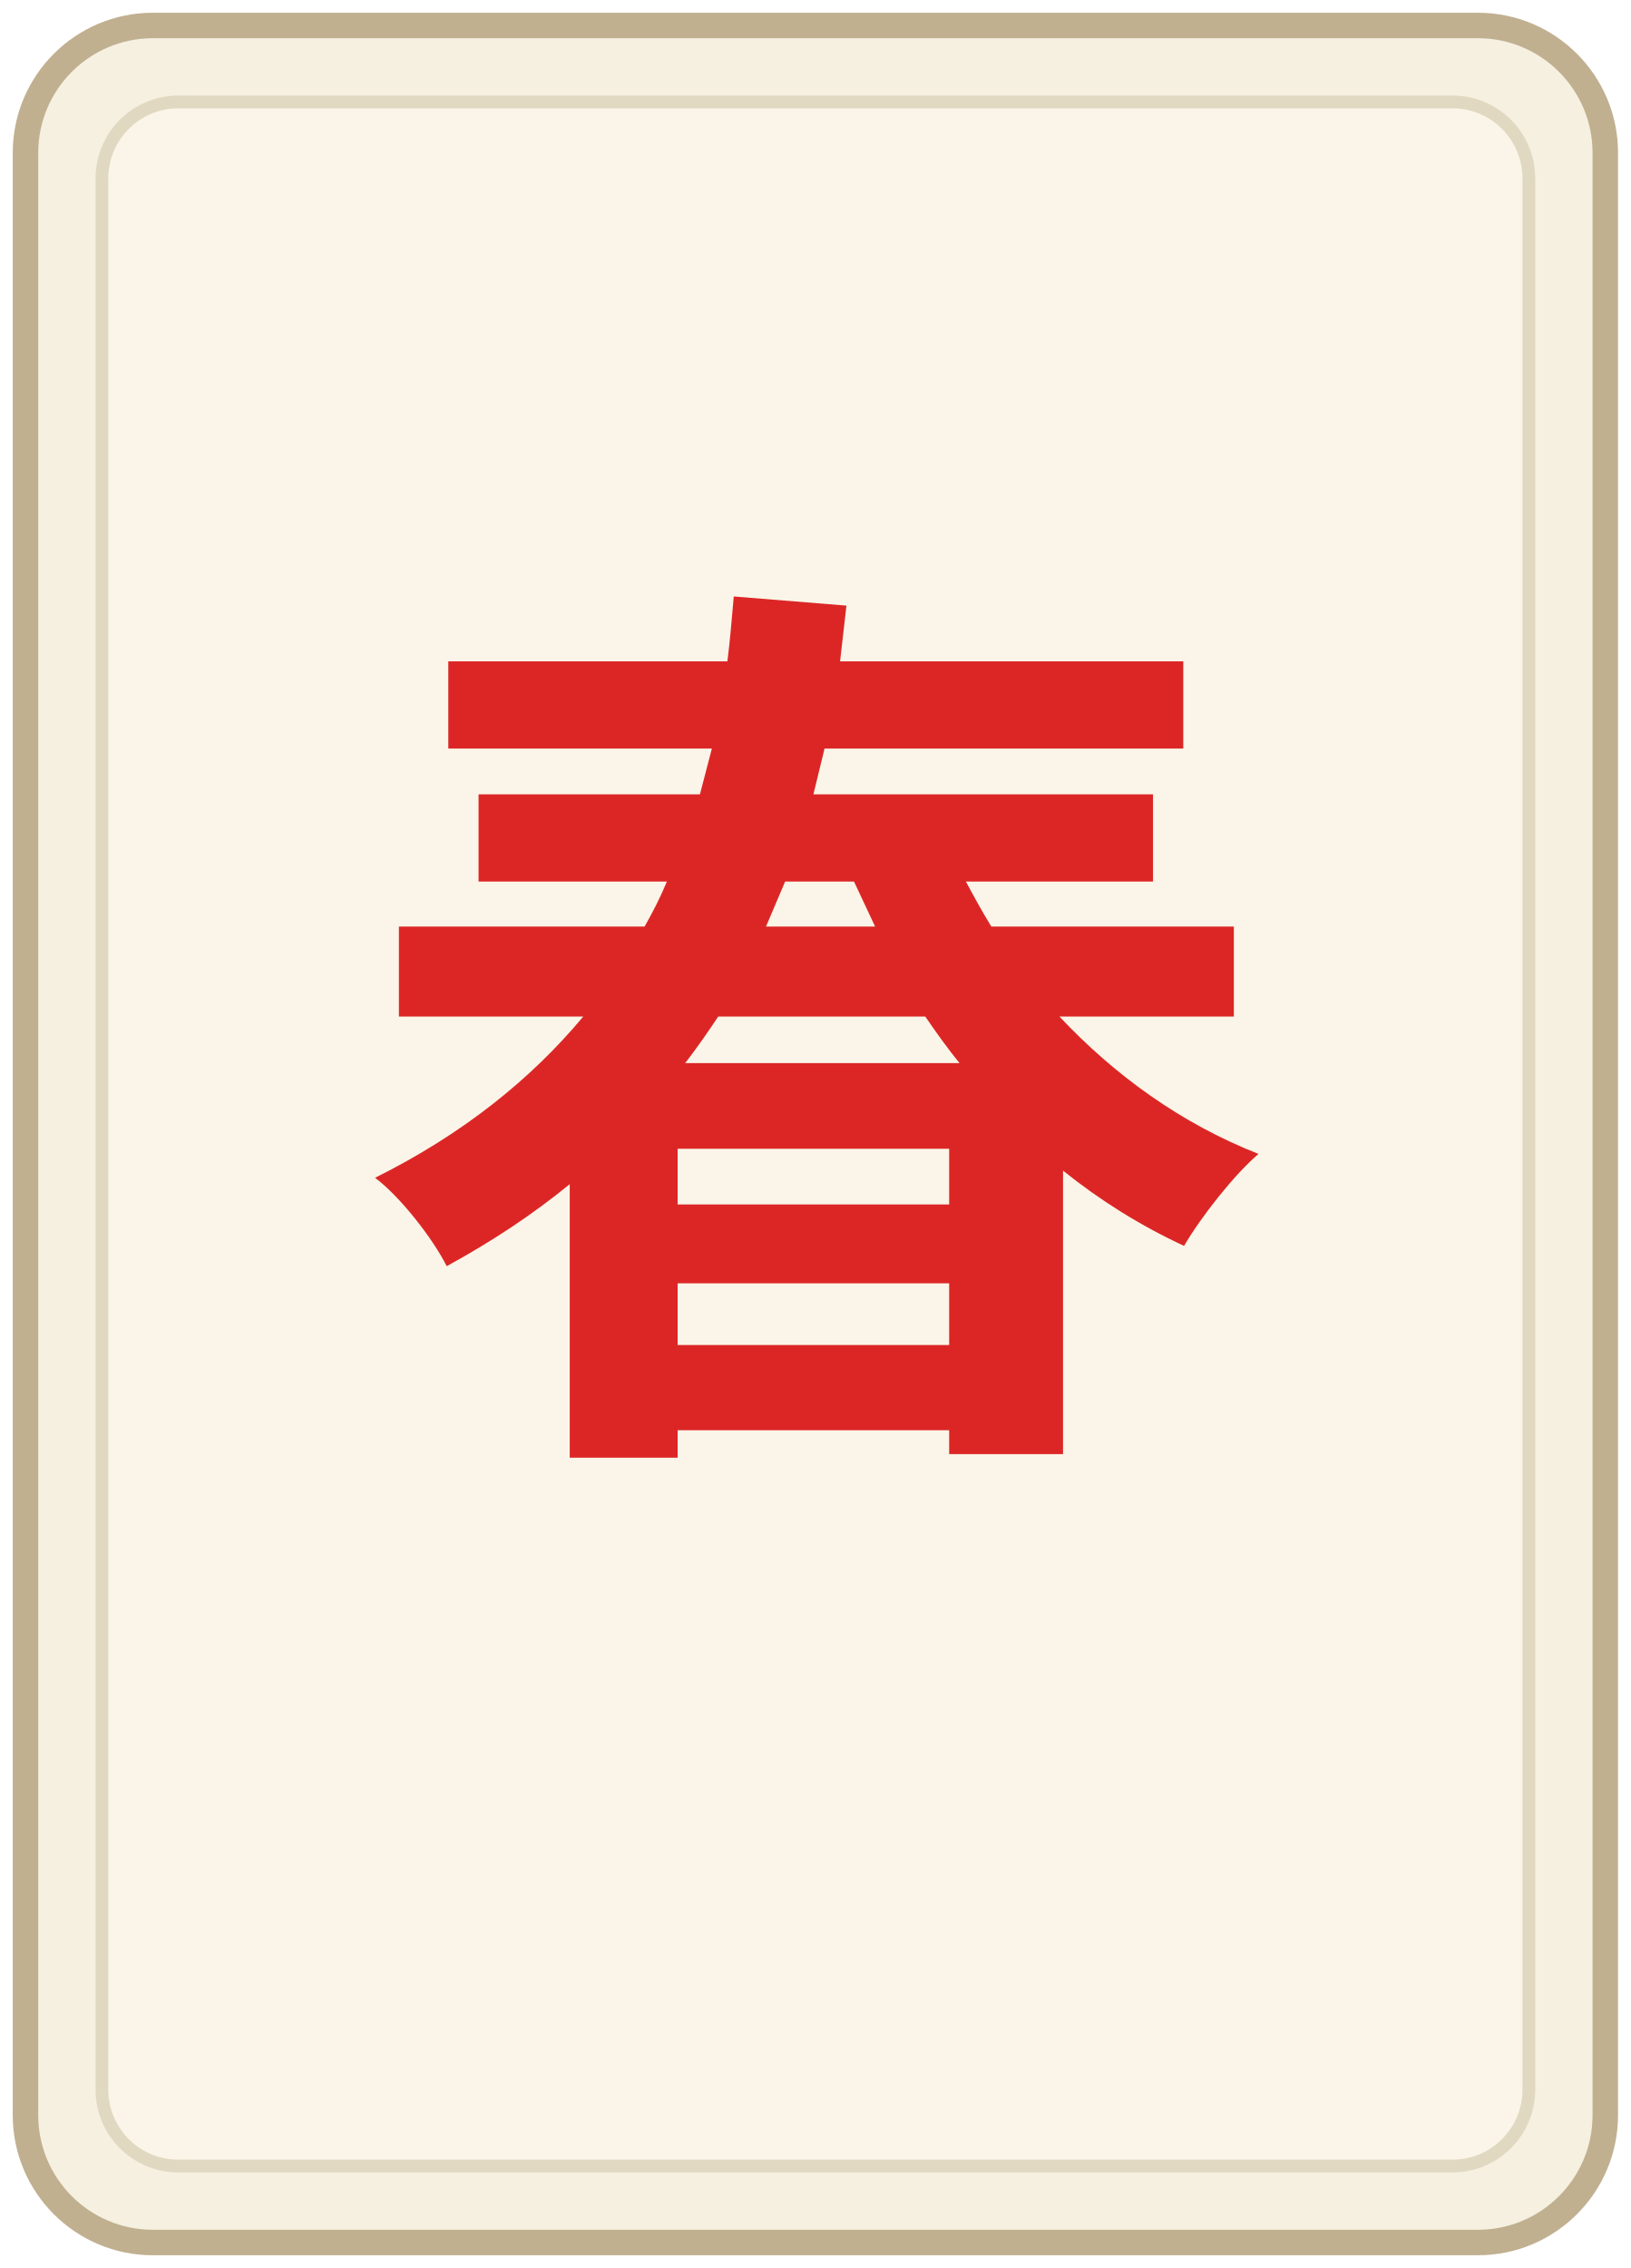
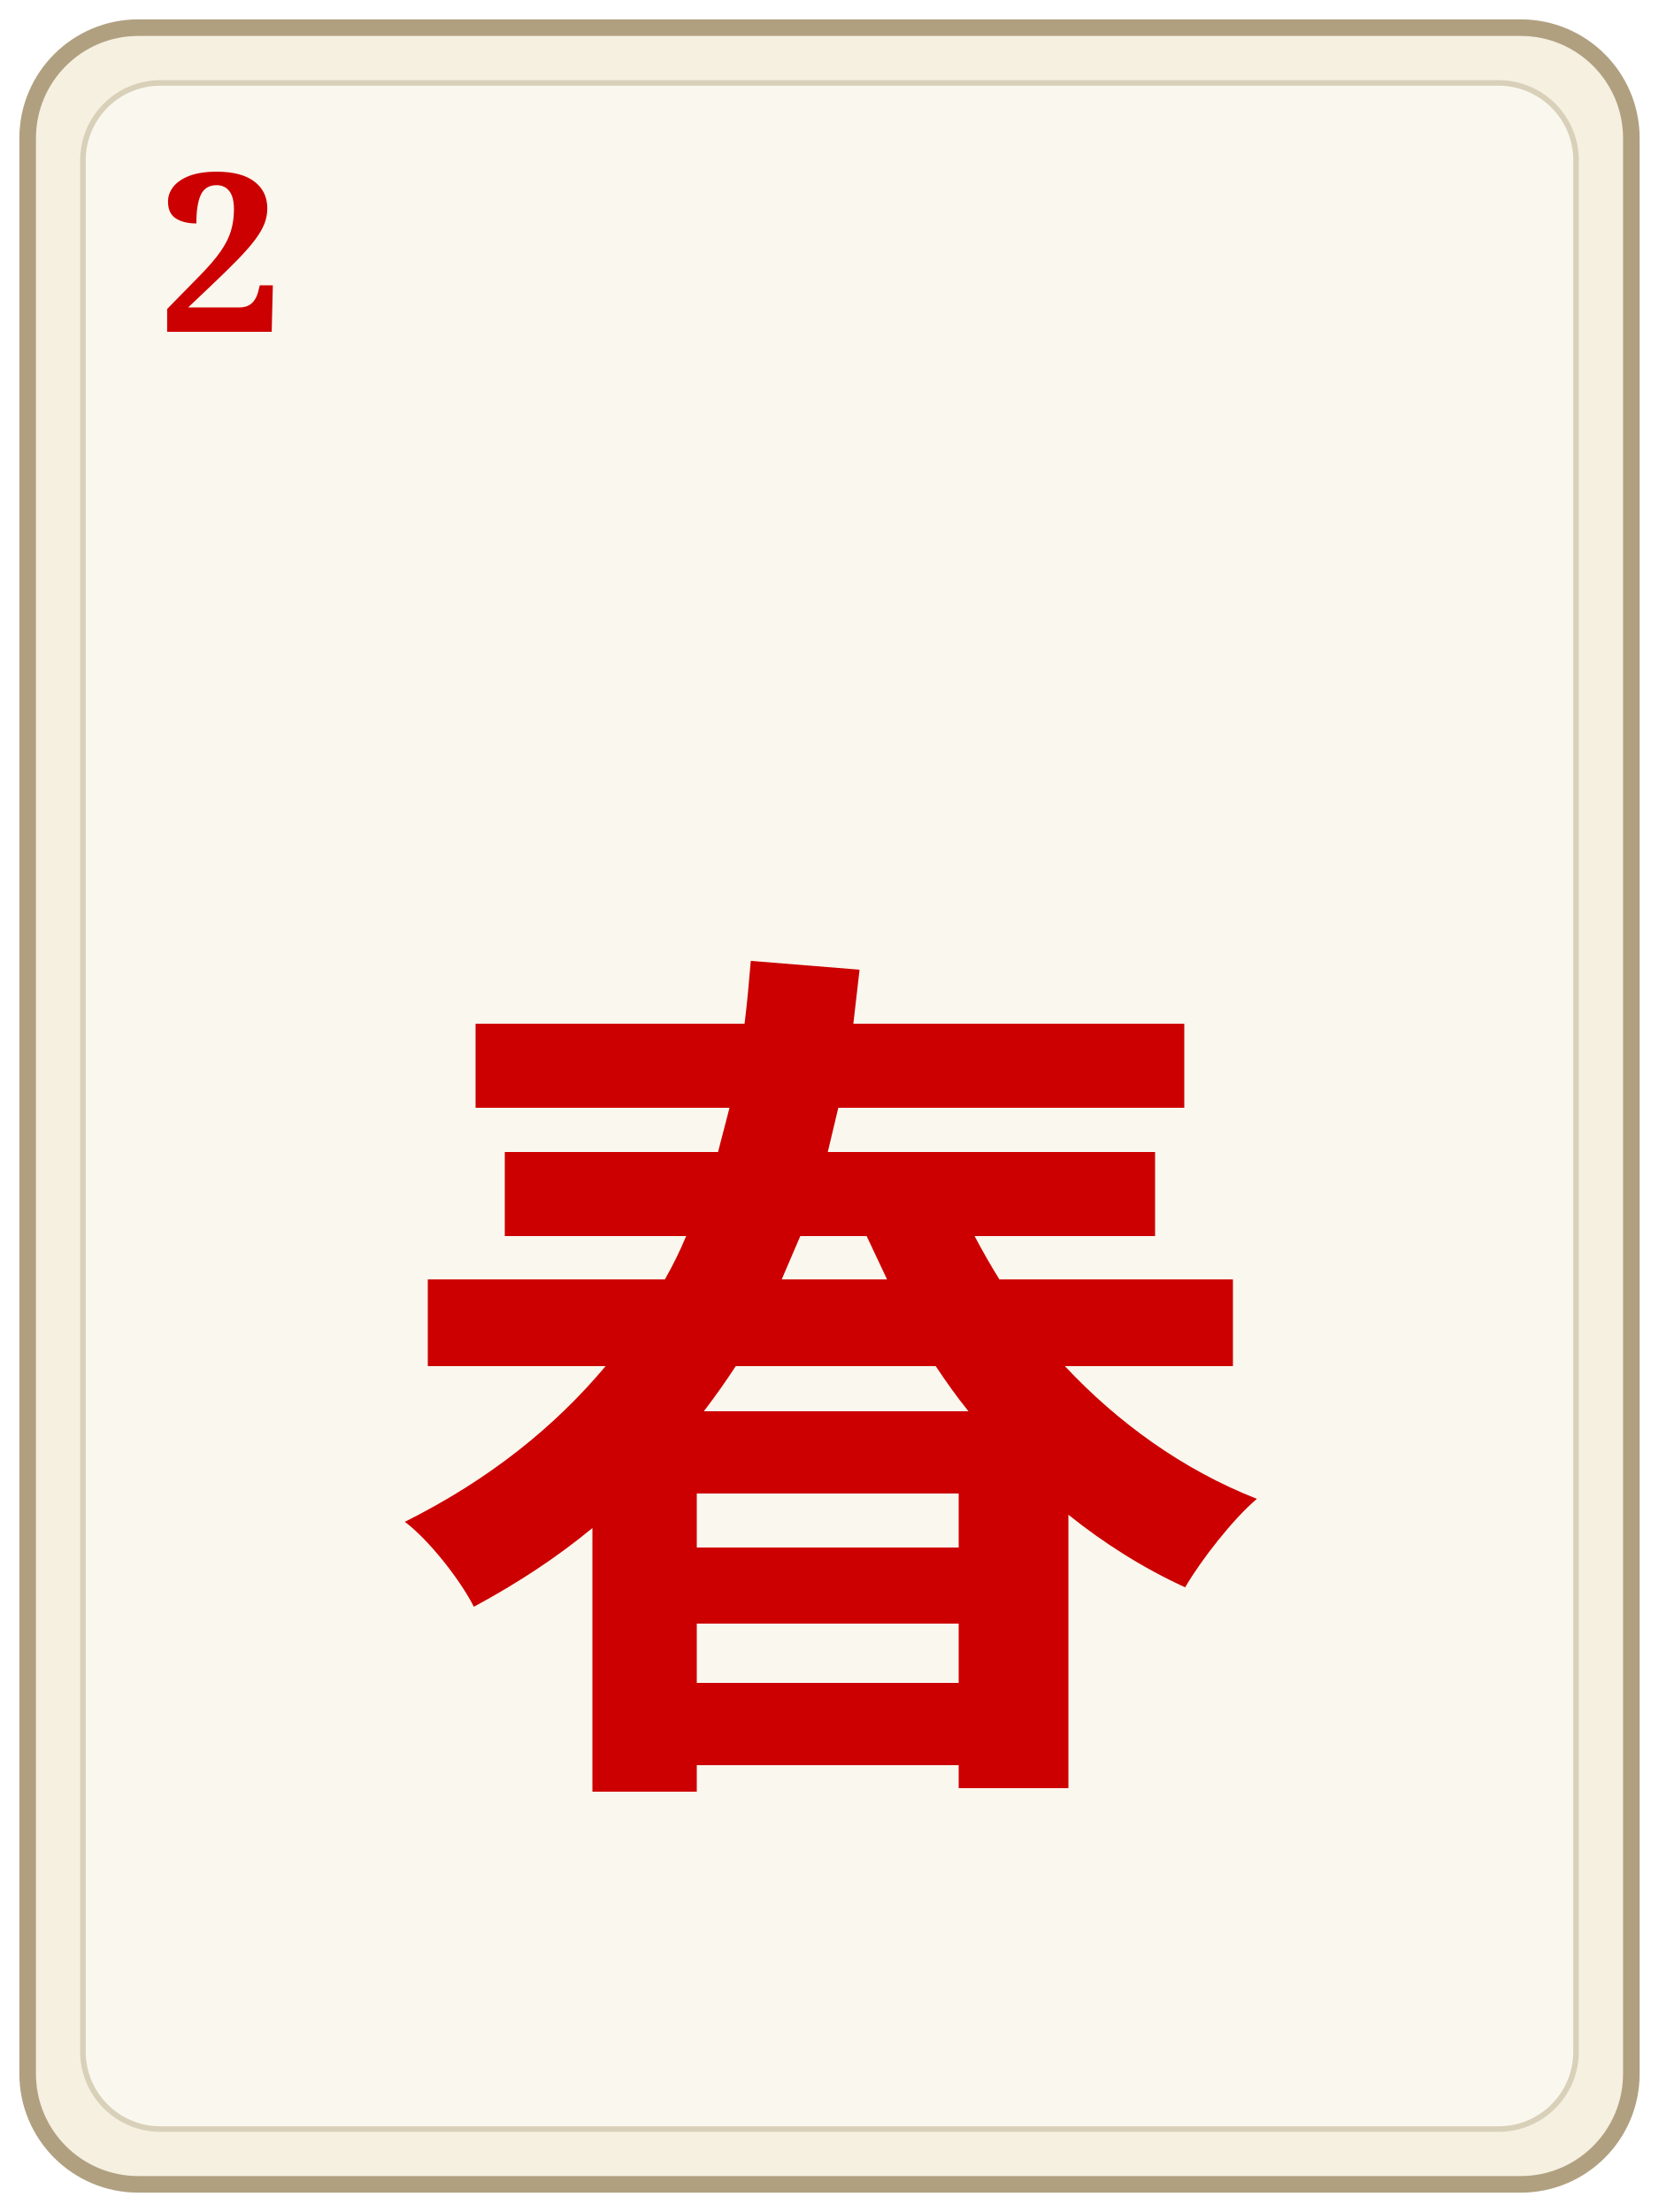
- <svg xmlns="http://www.w3.org/2000/svg" width="64" height="89" viewBox="0 0 64 89">
-   <rect x="1" y="1" width="62" height="87" rx="5" fill="#f5f0e0" stroke="#c0b090" stroke-width="1" />
-   <rect x="4" y="4" width="56" height="81" rx="3" fill="#faf5e8" stroke="#e0d8c0" stroke-width="0.5" />
-   <text x="32" y="54" text-anchor="middle" font-size="36" font-weight="900" font-family="serif" fill="#dc2626">春</text>
+ <svg xmlns="http://www.w3.org/2000/svg" width="300" height="400" viewBox="0 0 300 400">
+   <rect x="5" y="5" width="290" height="390" rx="20" fill="#f5f0e0" stroke="#b0a080" stroke-width="3" />
+   <rect x="15" y="15" width="270" height="370" rx="14" fill="#faf7ee" stroke="#d8d0b8" stroke-width="1" />
+   <text x="150" y="240" text-anchor="middle" dominant-baseline="central" font-size="160" font-weight="900" font-family="serif" fill="#cc0000">春</text>
+   <text x="40" y="60" text-anchor="middle" font-size="40" font-weight="700" font-family="serif" fill="#cc0000">2</text>
</svg>
